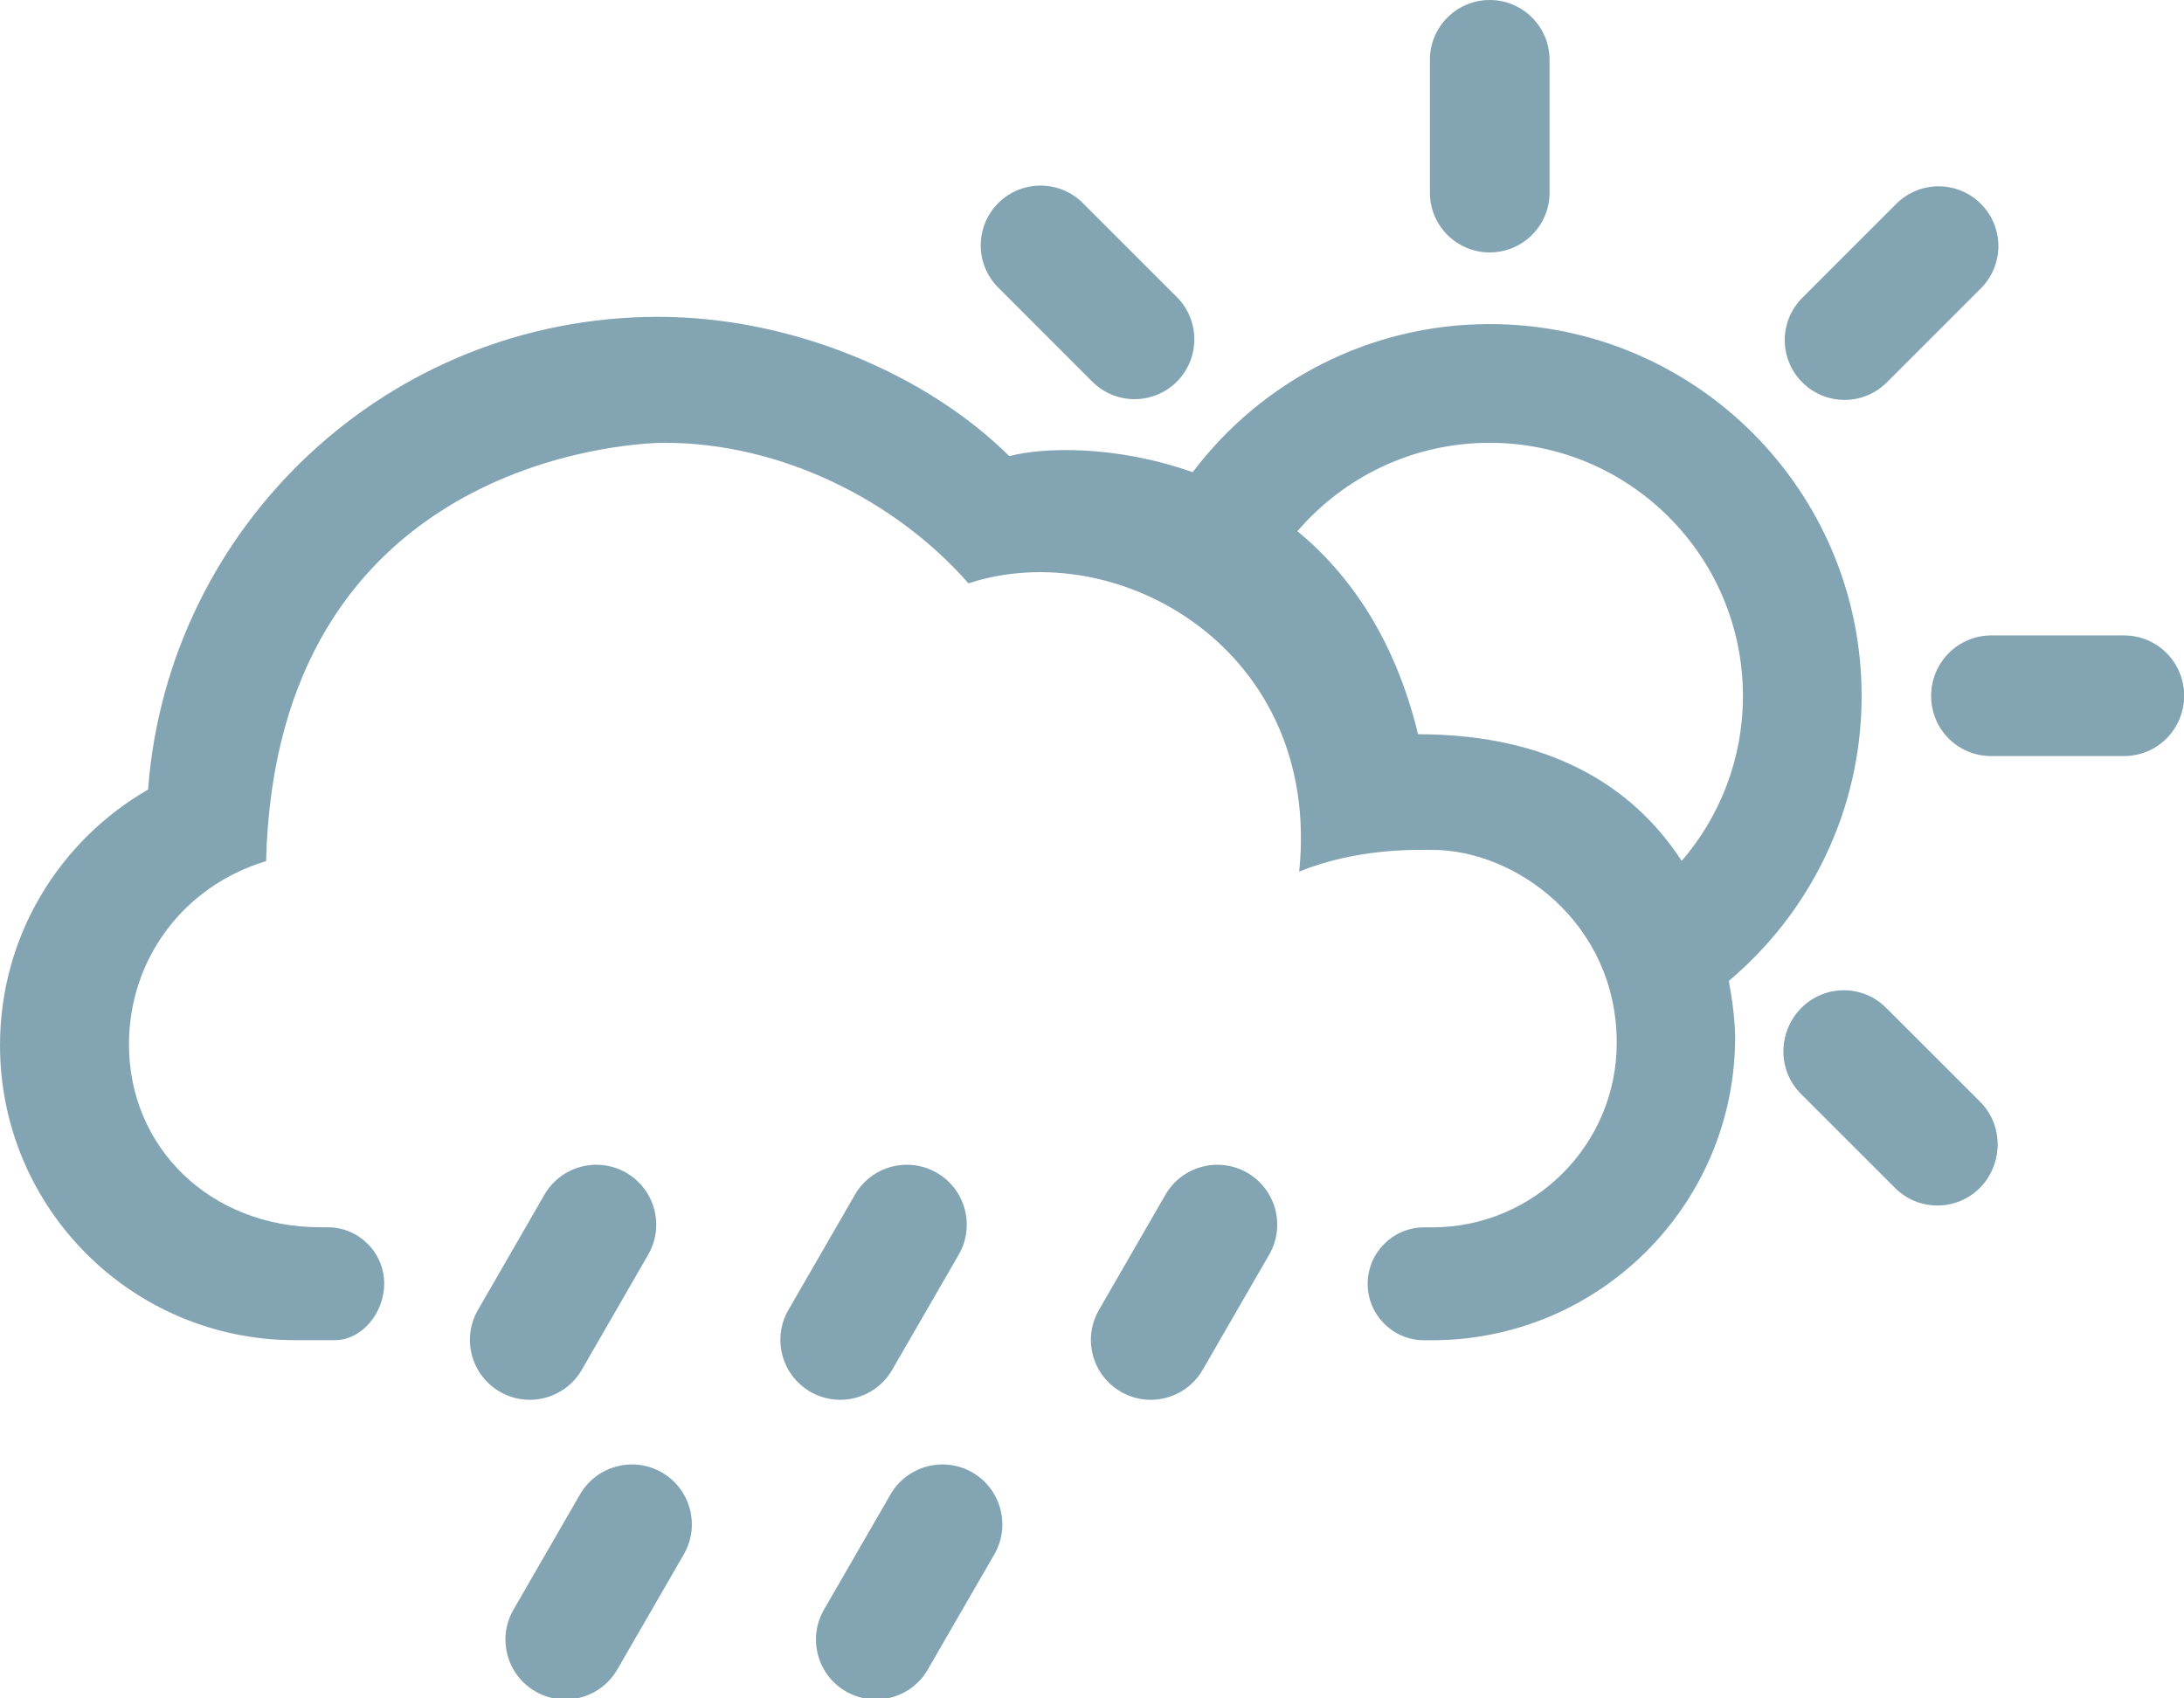
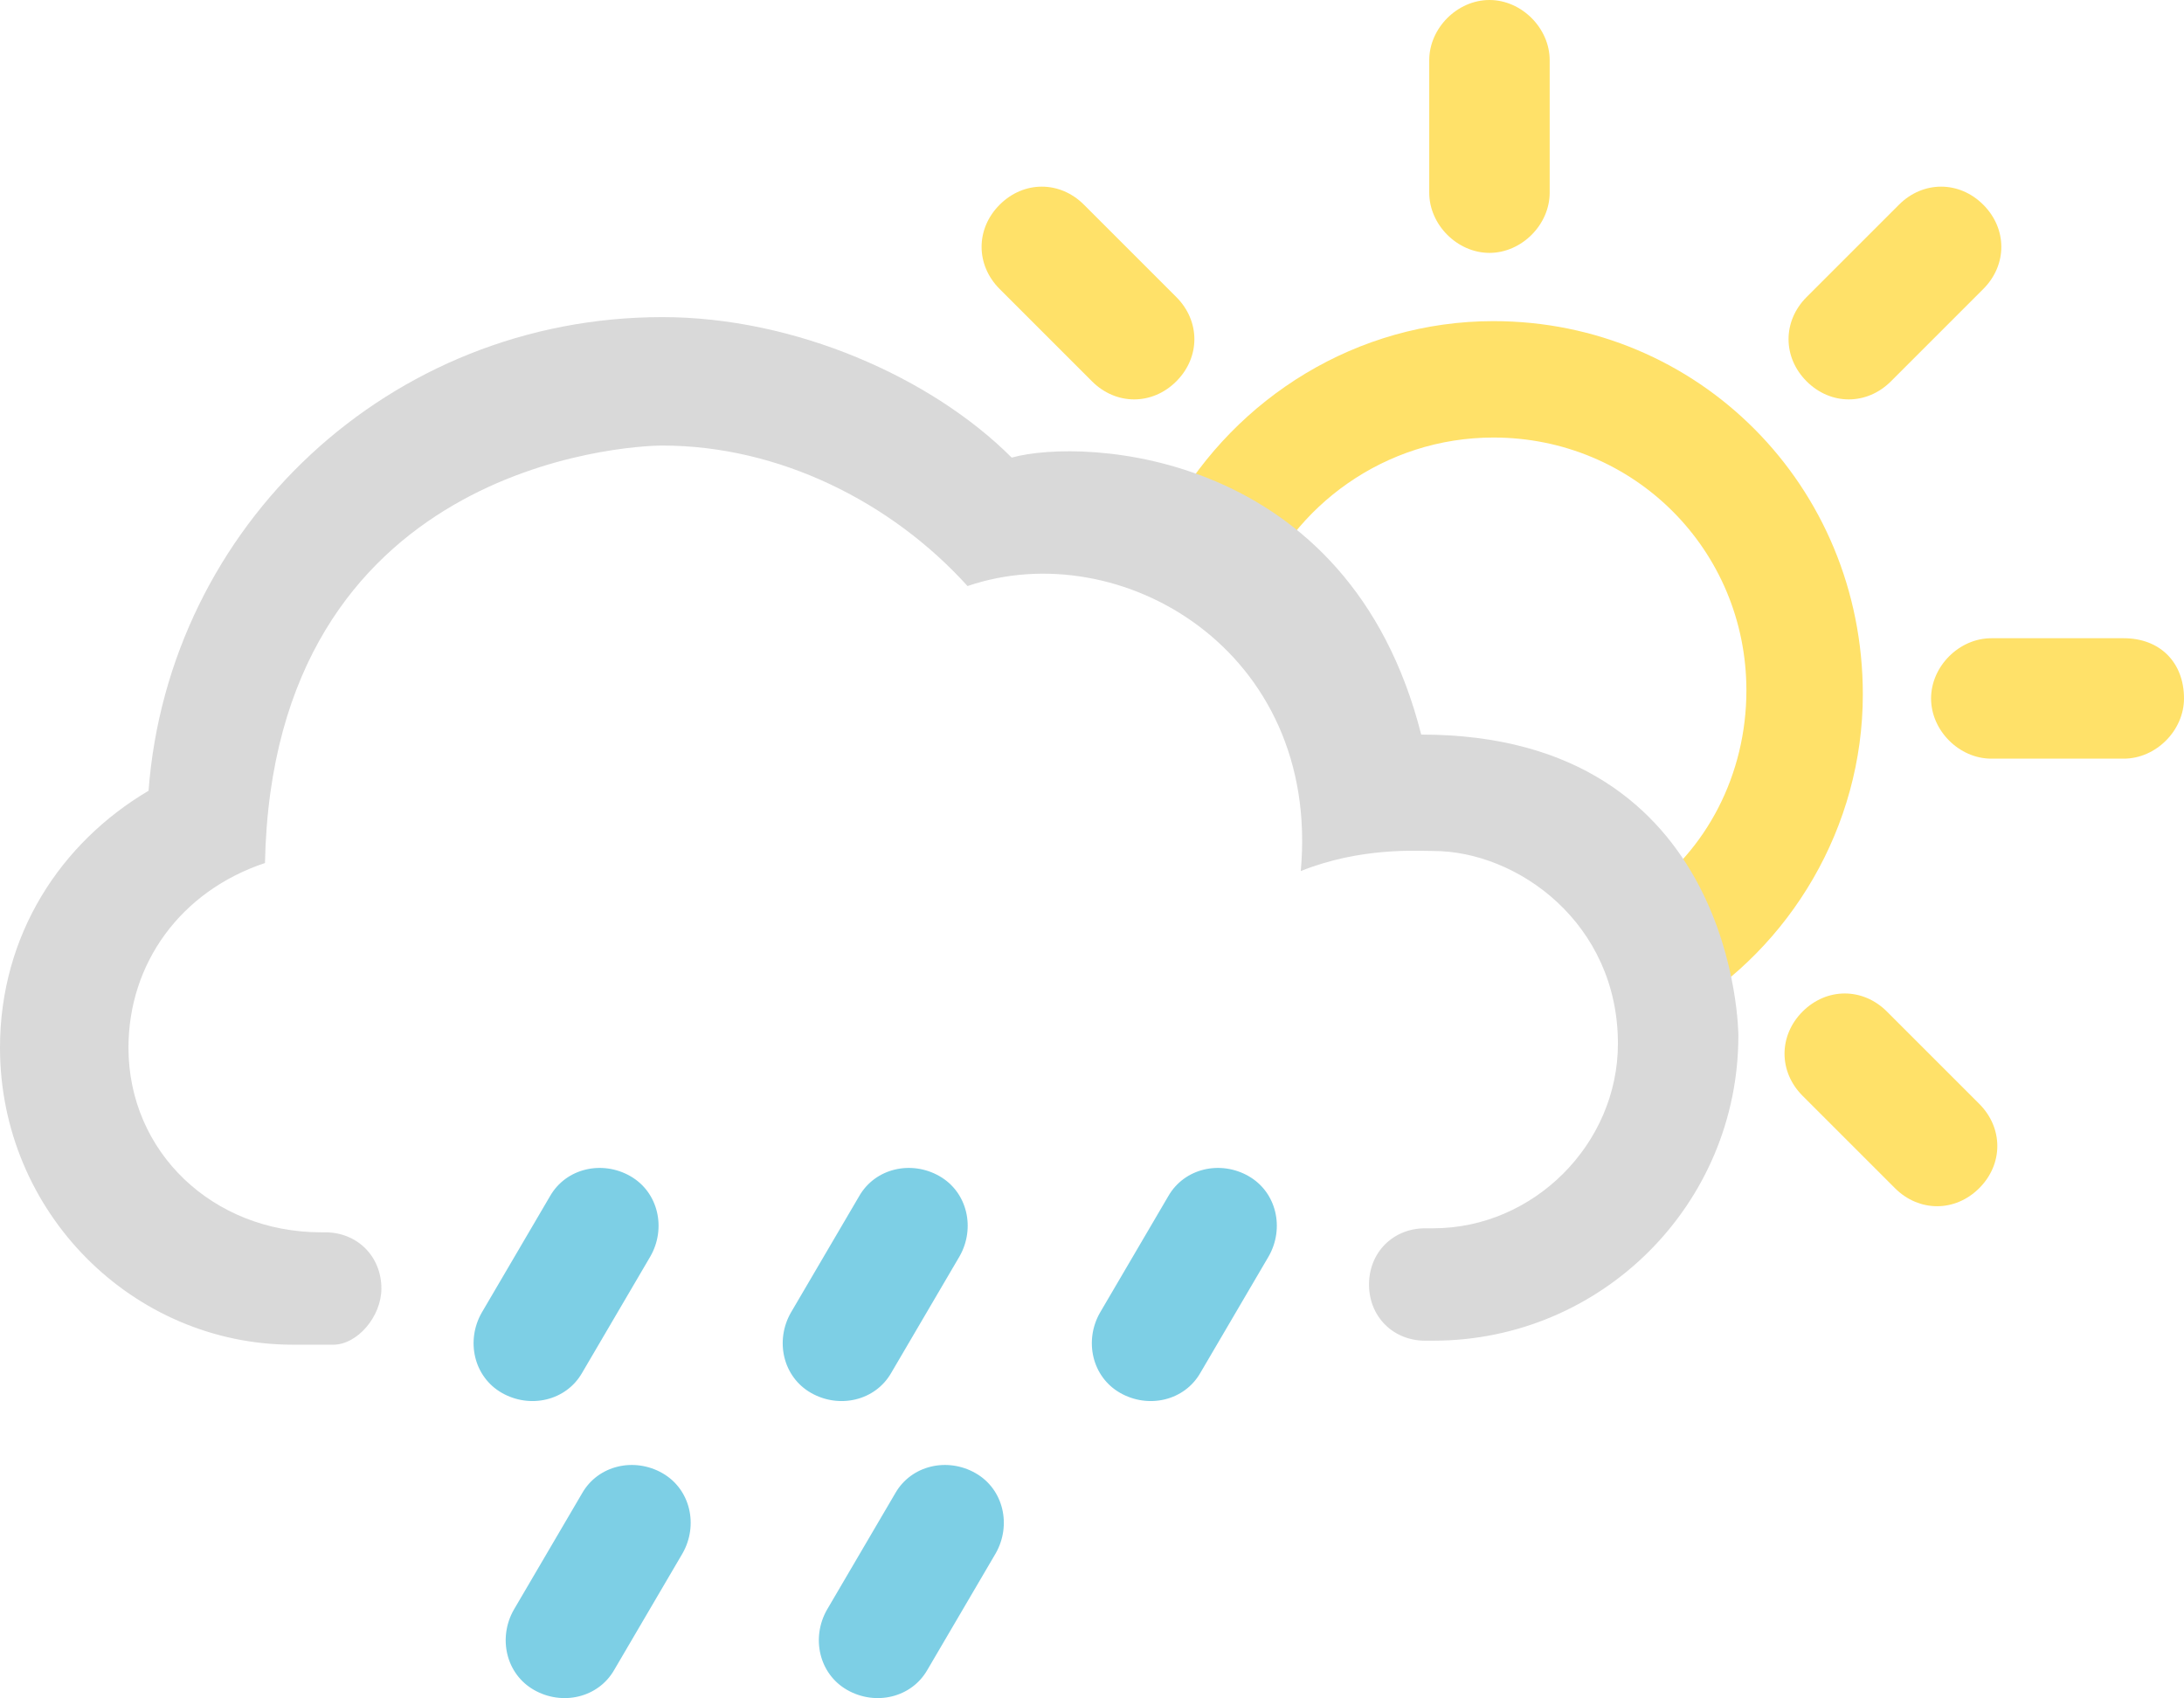
- <svg xmlns="http://www.w3.org/2000/svg" version="1.1" id="Layer_1" x="0px" y="0px" width="54.428px" height="42.309px" viewBox="0 0 54.428 42.309" style="enable-background:new 0 0 54.428 42.309;" xml:space="preserve">
+ <svg xmlns="http://www.w3.org/2000/svg" version="1.1" id="Layer_1" x="0px" y="0px" viewBox="0 0 54.4 42.3" style="enable-background:new 0 0 54.4 42.3;" xml:space="preserve">
+   <style type="text/css">
+ 	.st0{fill:#FFE169;}
+ 	.st1{fill:#7DCFE5;}
+ 	.st2{fill:#D9D9D9;}
+ </style>
  <g id="_x31_1">
-     <path style="fill:#83A5B3;" d="M38.617,1.49c0-0.824-0.669-1.49-1.492-1.49c-0.822,0-1.49,0.666-1.49,1.49v3.312   c0,0.823,0.668,1.49,1.49,1.49c0.823,0,1.492-0.667,1.492-1.49V1.49z" />
-     <path style="fill:#83A5B3;" d="M26.985,5.061c-0.581-0.58-1.524-0.58-2.107,0c-0.582,0.583-0.582,1.526,0,2.108l2.342,2.343   c0.582,0.583,1.527,0.583,2.109,0c0.581-0.583,0.581-1.525-0.001-2.108L26.985,5.061z" />
-     <path style="fill:#83A5B3;" d="M47.238,29.568c0.58,0.584,1.525,0.584,2.108,0.001s0.583-1.526,0-2.108l-2.343-2.342   c-0.582-0.582-1.525-0.582-2.107,0s-0.582,1.525,0,2.107L47.238,29.568z" />
-     <path style="fill:#83A5B3;" d="M52.936,18.82c0.824,0,1.492-0.668,1.492-1.491s-0.668-1.491-1.492-1.491h-3.311   c-0.822,0-1.492,0.668-1.492,1.491s0.67,1.491,1.492,1.49L52.936,18.82z" />
-     <path style="fill:#83A5B3;" d="M49.365,7.189c0.581-0.582,0.584-1.527,0-2.108c-0.58-0.583-1.525-0.583-2.108,0l-2.341,2.342   c-0.584,0.582-0.584,1.526,0,2.108c0.582,0.582,1.524,0.582,2.106,0L49.365,7.189z" />
-     <path style="fill:#83A5B3;" d="M46.394,17.348c0-5.119-4.148-9.27-9.269-9.27c-3.025,0-5.711,1.45-7.402,3.692   c-1.902-0.676-3.727-0.627-4.57-0.4c-2.012-2.002-5.361-3.473-8.748-3.473c-6.717,0-12.22,5.191-12.715,11.783   C1.485,20.951,0,23.326,0,26.052c0,4.062,3.291,7.352,7.349,7.352H8.34c0.687,0,1.235-0.69,1.235-1.408   c0-0.777-0.632-1.406-1.407-1.406H7.985c-2.745,0-4.771-1.985-4.771-4.557c0-2.1,1.333-3.939,3.417-4.569   c0.249-9.921,8.963-10.427,9.932-10.427c2.879,0,5.736,1.412,7.573,3.503c3.716-1.222,8.811,1.645,8.241,7.185   c1.449-0.589,2.901-0.542,3.316-0.542c2.08,0,4.598,1.821,4.598,4.811c0,2.539-2.061,4.598-4.598,4.598h-0.202   c-0.776,0-1.407,0.632-1.407,1.408s0.631,1.406,1.407,1.406h0.196c4.173,0,7.555-3.383,7.555-7.555c0,0,0.002-0.572-0.158-1.401   C45.107,22.746,46.394,20.197,46.394,17.348z M41.91,21.459c-1.078-1.66-3.033-3.158-6.57-3.158   c-0.574-2.363-1.696-3.979-3.006-5.061c1.158-1.349,2.875-2.203,4.791-2.203c3.484,0,6.311,2.825,6.311,6.312   C43.436,18.918,42.861,20.354,41.91,21.459z" />
-     <path style="fill:#83A5B3;" d="M46.994,25.154c-0.584-0.582-1.528-0.582-2.113,0c-0.582,0.583-0.582,1.529,0,2.111l2.346,2.345   c0.583,0.584,1.528,0.584,2.112,0.001c0.581-0.583,0.581-1.529,0-2.111L46.994,25.154z" />
-     <path style="fill:#83A5B3;" d="M52.934,15.86h-3.315c-0.824,0-1.492,0.669-1.492,1.493c0,0.825,0.668,1.492,1.492,1.492h3.315   c0.826,0,1.494-0.667,1.494-1.492C54.428,16.529,53.76,15.86,52.934,15.86z" />
-     <path style="fill:#83A5B3;" d="M16.154,31.272c0.413-0.715,0.167-1.628-0.547-2.04c-0.713-0.412-1.627-0.167-2.039,0.547   l-1.657,2.872c-0.413,0.714-0.167,1.626,0.547,2.039s1.627,0.167,2.04-0.546L16.154,31.272z" />
-     <path style="fill:#83A5B3;" d="M23.893,31.272c0.412-0.715,0.167-1.628-0.547-2.04c-0.715-0.412-1.628-0.167-2.04,0.547   l-1.658,2.872c-0.412,0.714-0.167,1.626,0.546,2.039c0.714,0.413,1.628,0.167,2.04-0.546L23.893,31.272z" />
-     <path style="fill:#83A5B3;" d="M17.042,38.742c0.412-0.715,0.167-1.627-0.547-2.041c-0.714-0.411-1.627-0.166-2.04,0.547   l-1.658,2.872c-0.413,0.715-0.168,1.628,0.546,2.04c0.715,0.412,1.627,0.168,2.04-0.546L17.042,38.742z" />
-     <path style="fill:#83A5B3;" d="M31.63,31.272c0.412-0.715,0.168-1.628-0.546-2.04s-1.627-0.167-2.04,0.547l-1.657,2.872   c-0.413,0.714-0.168,1.626,0.546,2.039s1.627,0.167,2.039-0.546L31.63,31.272z" />
-     <path style="fill:#83A5B3;" d="M24.781,38.742c0.411-0.715,0.165-1.627-0.548-2.041c-0.715-0.411-1.628-0.166-2.04,0.547   l-1.658,2.872c-0.412,0.715-0.167,1.628,0.548,2.04c0.714,0.412,1.628,0.168,2.038-0.546L24.781,38.742z" />
+     <path class="st0" d="M38.6,1.5c0-0.8-0.7-1.5-1.5-1.5s-1.5,0.7-1.5,1.5v3.3c0,0.8,0.7,1.5,1.5,1.5s1.5-0.7,1.5-1.5V1.5z" />
+     <path class="st0" d="M27,5.1c-0.6-0.6-1.5-0.6-2.1,0s-0.6,1.5,0,2.1l2.3,2.3c0.6,0.6,1.5,0.6,2.1,0s0.6-1.5,0-2.1L27,5.1z" />
+     <path class="st0" d="M49.4,7.2c0.6-0.6,0.6-1.5,0-2.1s-1.5-0.6-2.1,0L45,7.4c-0.6,0.6-0.6,1.5,0,2.1s1.5,0.6,2.1,0L49.4,7.2z" />
+     <path class="st0" d="M47,25.2c-0.6-0.6-1.5-0.6-2.1,0s-0.6,1.5,0,2.1l2.3,2.3c0.6,0.6,1.5,0.6,2.1,0s0.6-1.5,0-2.1L47,25.2z" />
+     <path class="st0" d="M52.9,15.9h-3.3c-0.8,0-1.5,0.7-1.5,1.5s0.7,1.5,1.5,1.5h3.3c0.8,0,1.5-0.7,1.5-1.5   C54.4,16.5,53.8,15.9,52.9,15.9z" />
+     <path class="st1" d="M16.2,31.3c0.4-0.7,0.2-1.6-0.5-2c-0.7-0.4-1.6-0.2-2,0.5L12,32.7c-0.4,0.7-0.2,1.6,0.5,2s1.6,0.2,2-0.5   L16.2,31.3z" />
+     <path class="st1" d="M23.9,31.3c0.4-0.7,0.2-1.6-0.5-2s-1.6-0.2-2,0.5l-1.7,2.9c-0.4,0.7-0.2,1.6,0.5,2s1.6,0.2,2-0.5L23.9,31.3z" />
+     <path class="st1" d="M17,38.7c0.4-0.7,0.2-1.6-0.5-2c-0.7-0.4-1.6-0.2-2,0.5l-1.7,2.9c-0.4,0.7-0.2,1.6,0.5,2s1.6,0.2,2-0.5   L17,38.7z" />
+     <path class="st1" d="M31.6,31.3c0.4-0.7,0.2-1.6-0.5-2s-1.6-0.2-2,0.5l-1.7,2.9c-0.4,0.7-0.2,1.6,0.5,2s1.6,0.2,2-0.5L31.6,31.3z" />
+     <path class="st1" d="M24.8,38.7c0.4-0.7,0.2-1.6-0.5-2s-1.6-0.2-2,0.5l-1.7,2.9c-0.4,0.7-0.2,1.6,0.5,2s1.6,0.2,2-0.5L24.8,38.7z" />
+     <path class="st0" d="M41.9,25.2c2.7-1.6,4.5-4.6,4.5-7.9c0-5.2-4.1-9.3-9.2-9.3c-3.4,0-6.4,1.9-8,4.7 M37.2,23.6 M31.3,14.9   c0.9-2.3,3.2-4,5.9-4c3.5,0,6.3,2.8,6.3,6.3c0,2.1-1,4-2.6,5.1c-0.2,0.2-0.5,0.3-0.8,0.5" />
  </g>
+   <path class="st2" d="M32.4,21.7c1.5-0.6,2.9-0.5,3.3-0.5c2.1,0,4.6,1.8,4.6,4.8c0,2.5-2.1,4.6-4.6,4.6h-0.2c-0.8,0-1.4,0.6-1.4,1.4  s0.6,1.4,1.4,1.4h0.2c4.2,0,7.6-3.4,7.6-7.6c0,0,0-7.5-7.9-7.5c-1.8-7.1-8.4-7.4-10.2-6.9c-2-2-5.4-3.5-8.7-3.5  c-6.8,0-12.3,5.2-12.8,11.8C1.5,21,0,23.3,0,26.1c0,4.1,3.3,7.4,7.3,7.4h1c0.6,0,1.2-0.7,1.2-1.4c0-0.8-0.6-1.4-1.4-1.4H8  c-2.7,0-4.8-2-4.8-4.6c0-2.1,1.3-3.9,3.4-4.6c0.2-9.9,9-10.4,9.9-10.4c2.9,0,5.7,1.4,7.6,3.5C27.9,13.3,32.9,16.2,32.4,21.7z" />
</svg>
